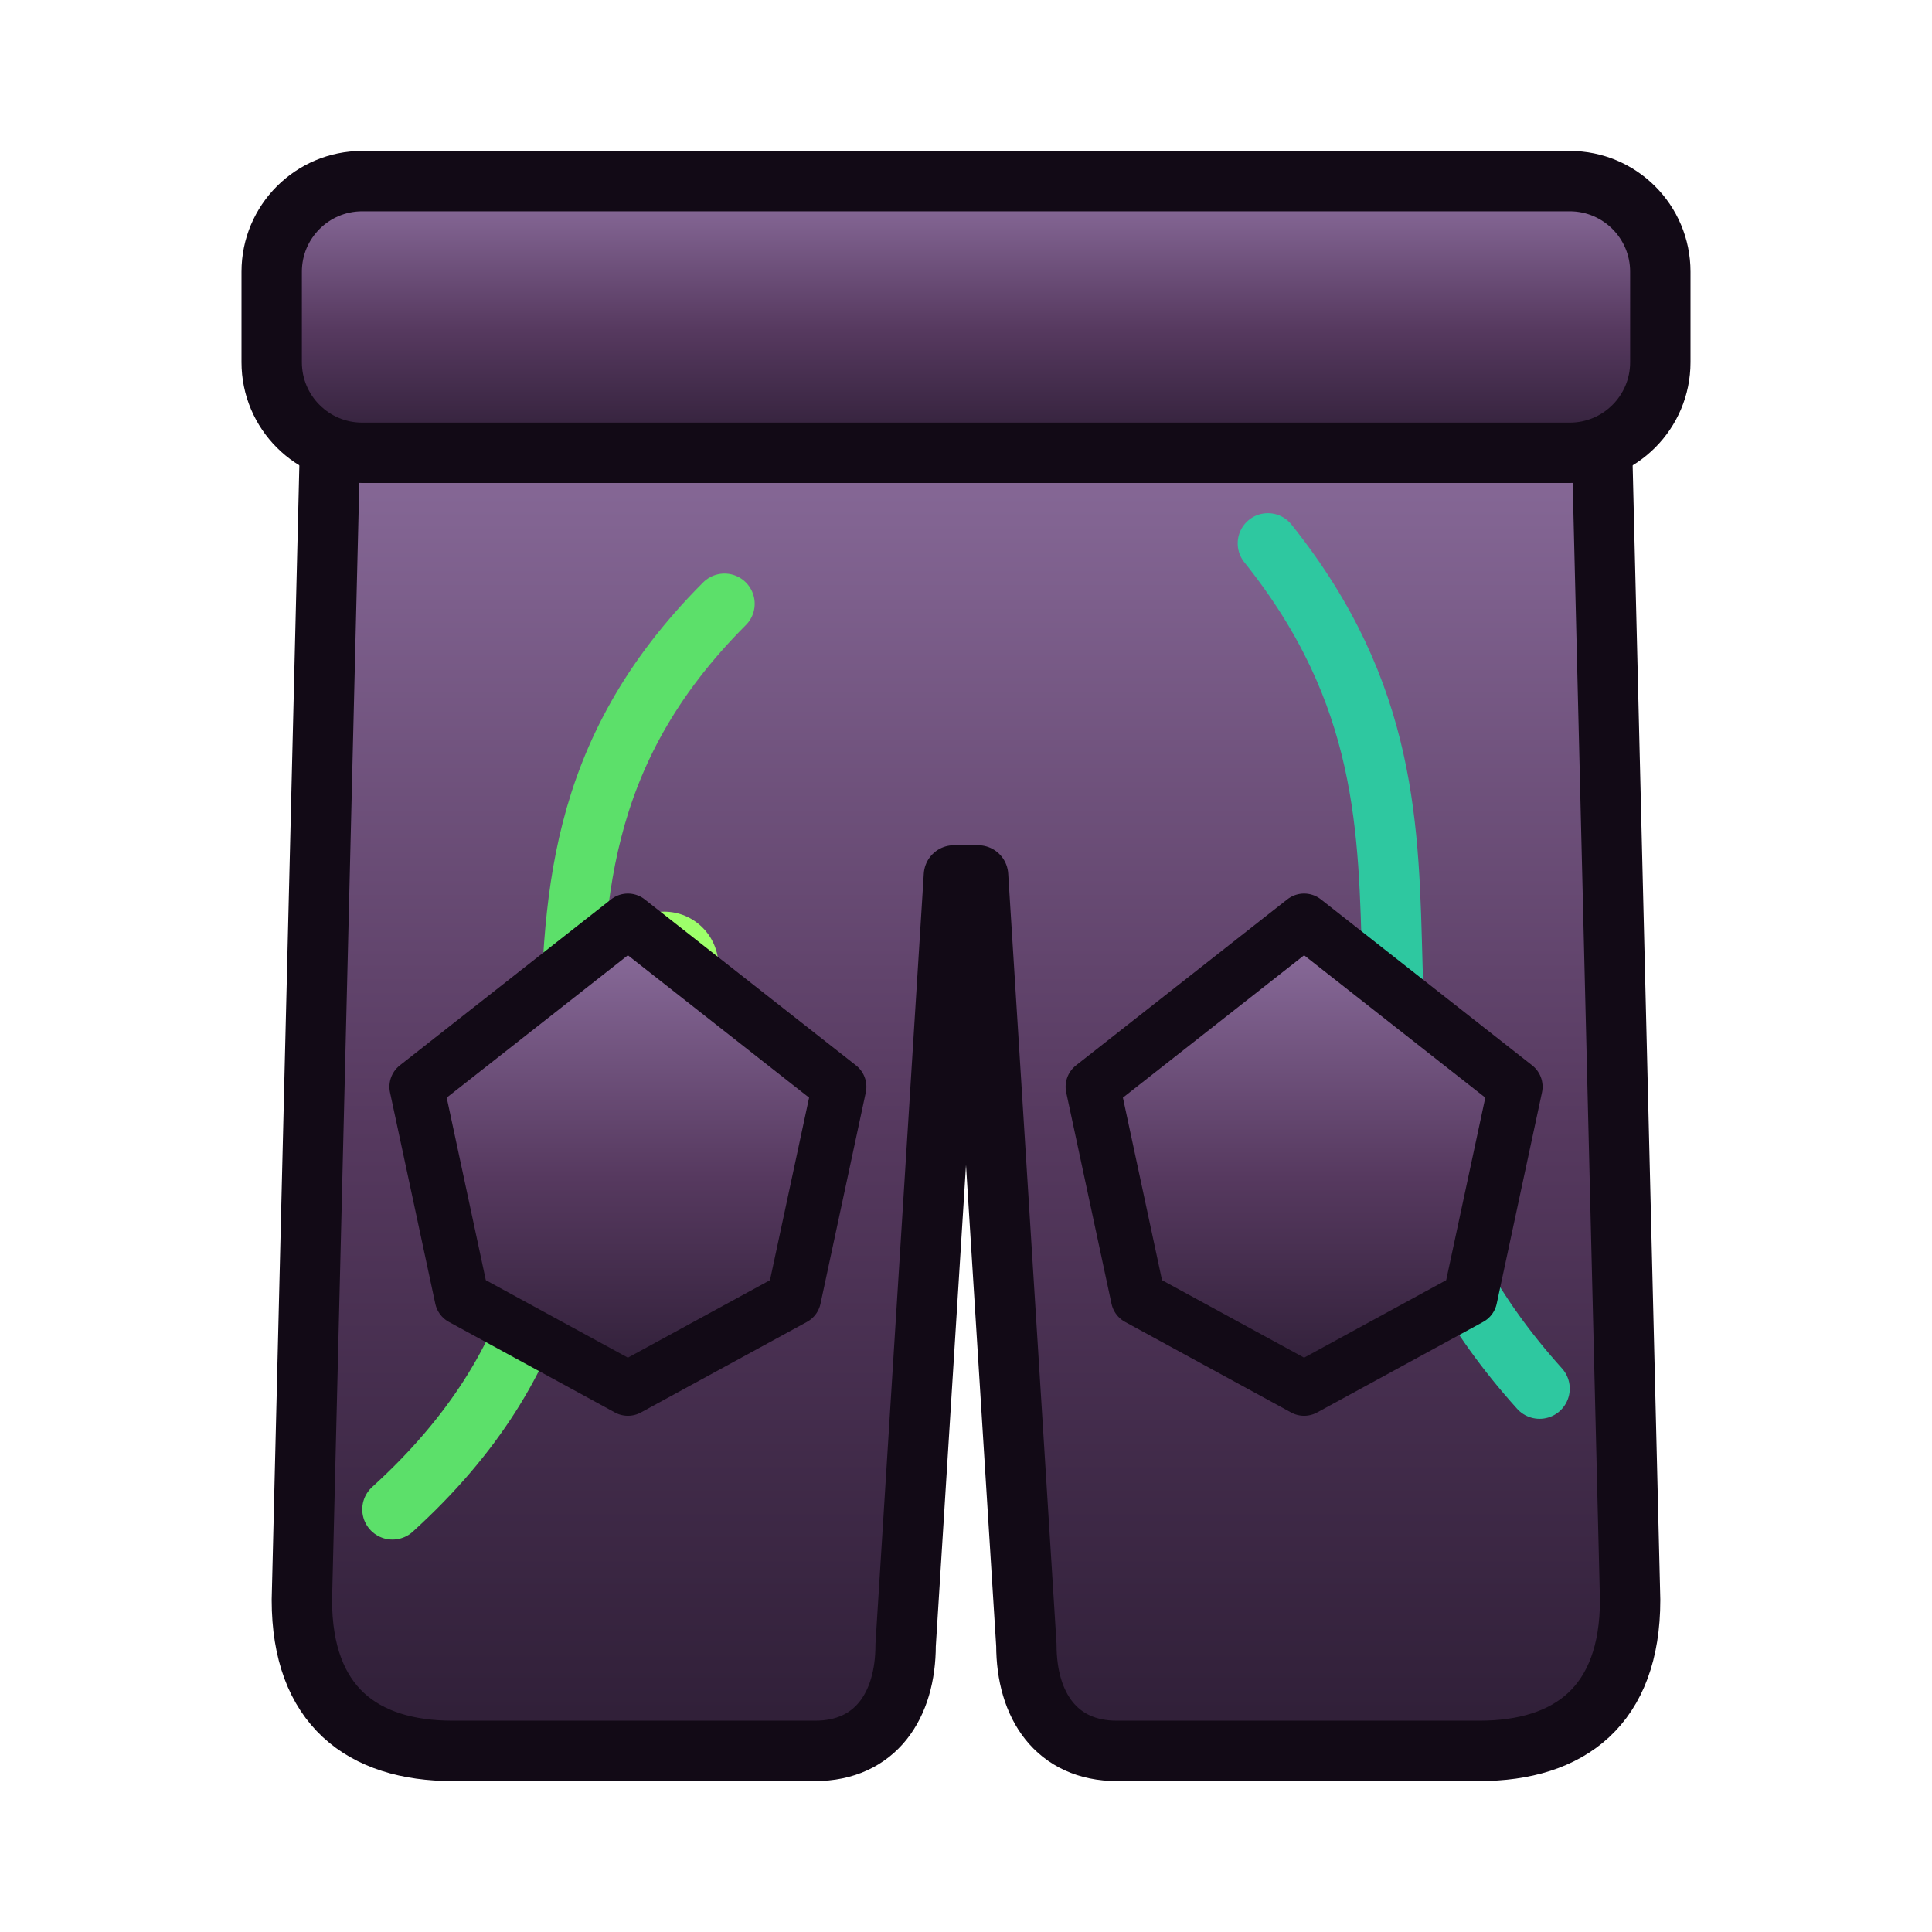
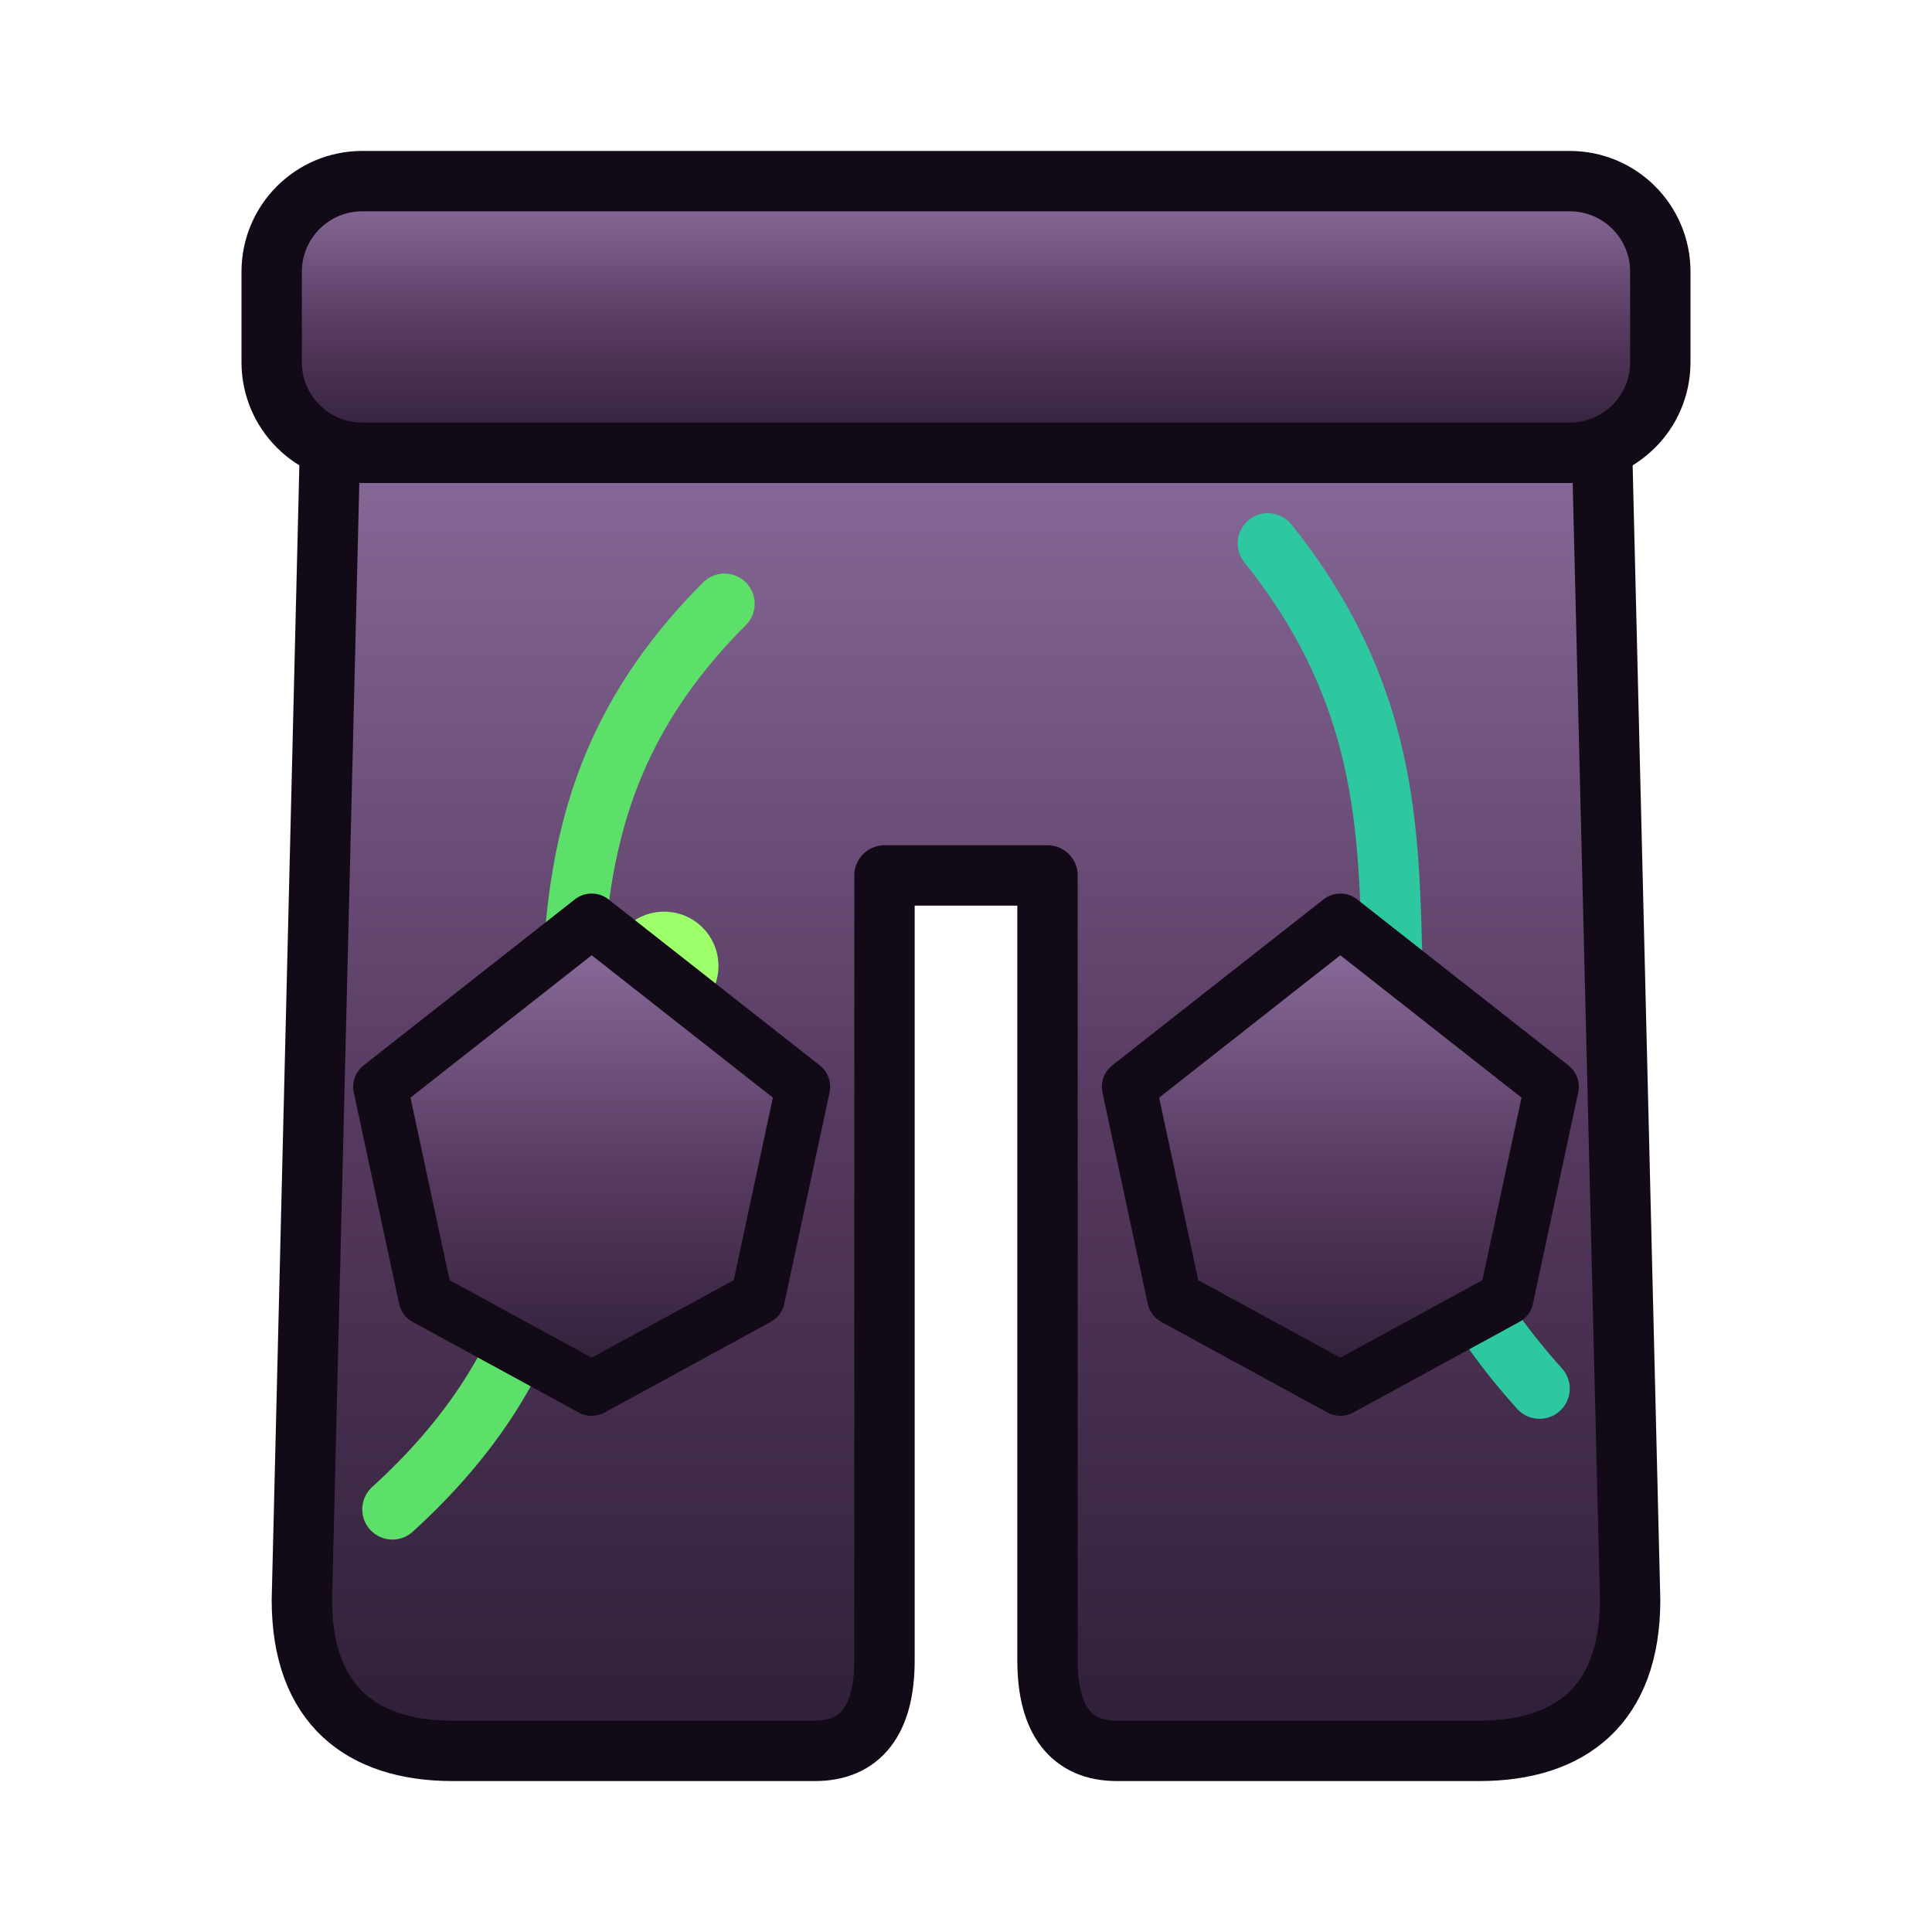
<svg xmlns="http://www.w3.org/2000/svg" data-generated="modern_icons.py" viewBox="0 0 64 64">
  <defs>
    <linearGradient id="g1" x1="0" y1="0" x2="0" y2="1">
      <stop offset="0" stop-color="#8e70a0" />
      <stop offset=".55" stop-color="#56395f" />
      <stop offset="1" stop-color="#2e1e36" />
    </linearGradient>
    <linearGradient id="g2" x1="0" y1="0" x2="0" y2="1">
      <stop offset="0" stop-color="#8e70a0" />
      <stop offset=".55" stop-color="#56395f" />
      <stop offset="1" stop-color="#2e1e36" />
    </linearGradient>
    <linearGradient id="g3" x1="0" y1="0" x2="0" y2="1">
      <stop offset="0" stop-color="#8e70a0" />
      <stop offset=".55" stop-color="#56395f" />
      <stop offset="1" stop-color="#2e1e36" />
    </linearGradient>
    <linearGradient id="g4" x1="0" y1="0" x2="0" y2="1">
      <stop offset="0" stop-color="#8e70a0" />
      <stop offset=".55" stop-color="#56395f" />
      <stop offset="1" stop-color="#2e1e36" />
    </linearGradient>
  </defs>
-   <path d="M11 12 L53 12 L54 53 C54 56.5 52 58 49 58 L37 58 C35 58 34 56.5 34 54.5 L32.4 29 L31.6 29 L30 54.5 C30 56.5 29 58 27 58 L15 58 C12 58 10 56.5 10 53 Z" fill="url(#g1)" stroke="#120a16" stroke-width="2" stroke-linejoin="round" stroke-linecap="round" />
+   <path d="M11 12 L53 12 L54 53 C54 56.5 52 58 49 58 L37 58 C35.5 58 34.7 57 34.7 55 L34.7 29 L29.3 29 L29.3 55 C29.3 57 28.5 58 27 58 L15 58 C12 58 10 56.5 10 53 Z" fill="url(#g1)" stroke="#120a16" stroke-width="2" stroke-linejoin="round" stroke-linecap="round" />
  <path d="M13 50 C24 40 14 30 24 20" fill="none" stroke="#5ce06a" stroke-width="2" stroke-linecap="round" stroke-linejoin="round" />
  <path d="M51 46 C42 36 50 28 42 18" fill="none" stroke="#2ec8a0" stroke-width="2" stroke-linecap="round" stroke-linejoin="round" />
  <circle cx="22" cy="32" r="1.8" fill="#9dff6a" />
  <circle cx="46" cy="38" r="1.8" fill="#9dff6a" />
  <rect x="9" y="6" width="46" height="9" rx="3" fill="url(#g2)" stroke="#120a16" stroke-width="2" />
-   <path d="M13.8 36 L20.8 30.5 L27.8 36 L26.3 43 L20.8 46 L15.3 43 Z" fill="url(#g3)" stroke="#120a16" stroke-width="1.8" stroke-linejoin="round" stroke-linecap="round" />
-   <path d="M36.2 36 L43.2 30.5 L50.2 36 L48.7 43 L43.2 46 L37.7 43 Z" fill="url(#g4)" stroke="#120a16" stroke-width="1.8" stroke-linejoin="round" stroke-linecap="round" />
+   <path d="M12.6 36 L19.6 30.5 L26.6 36 L25.1 43 L19.6 46 L14.1 43 Z" fill="url(#g3)" stroke="#120a16" stroke-width="1.8" stroke-linejoin="round" stroke-linecap="round" />
+   <path d="M37.4 36 L44.4 30.5 L51.4 36 L49.9 43 L44.4 46 L38.9 43 Z" fill="url(#g4)" stroke="#120a16" stroke-width="1.8" stroke-linejoin="round" stroke-linecap="round" />
</svg>
